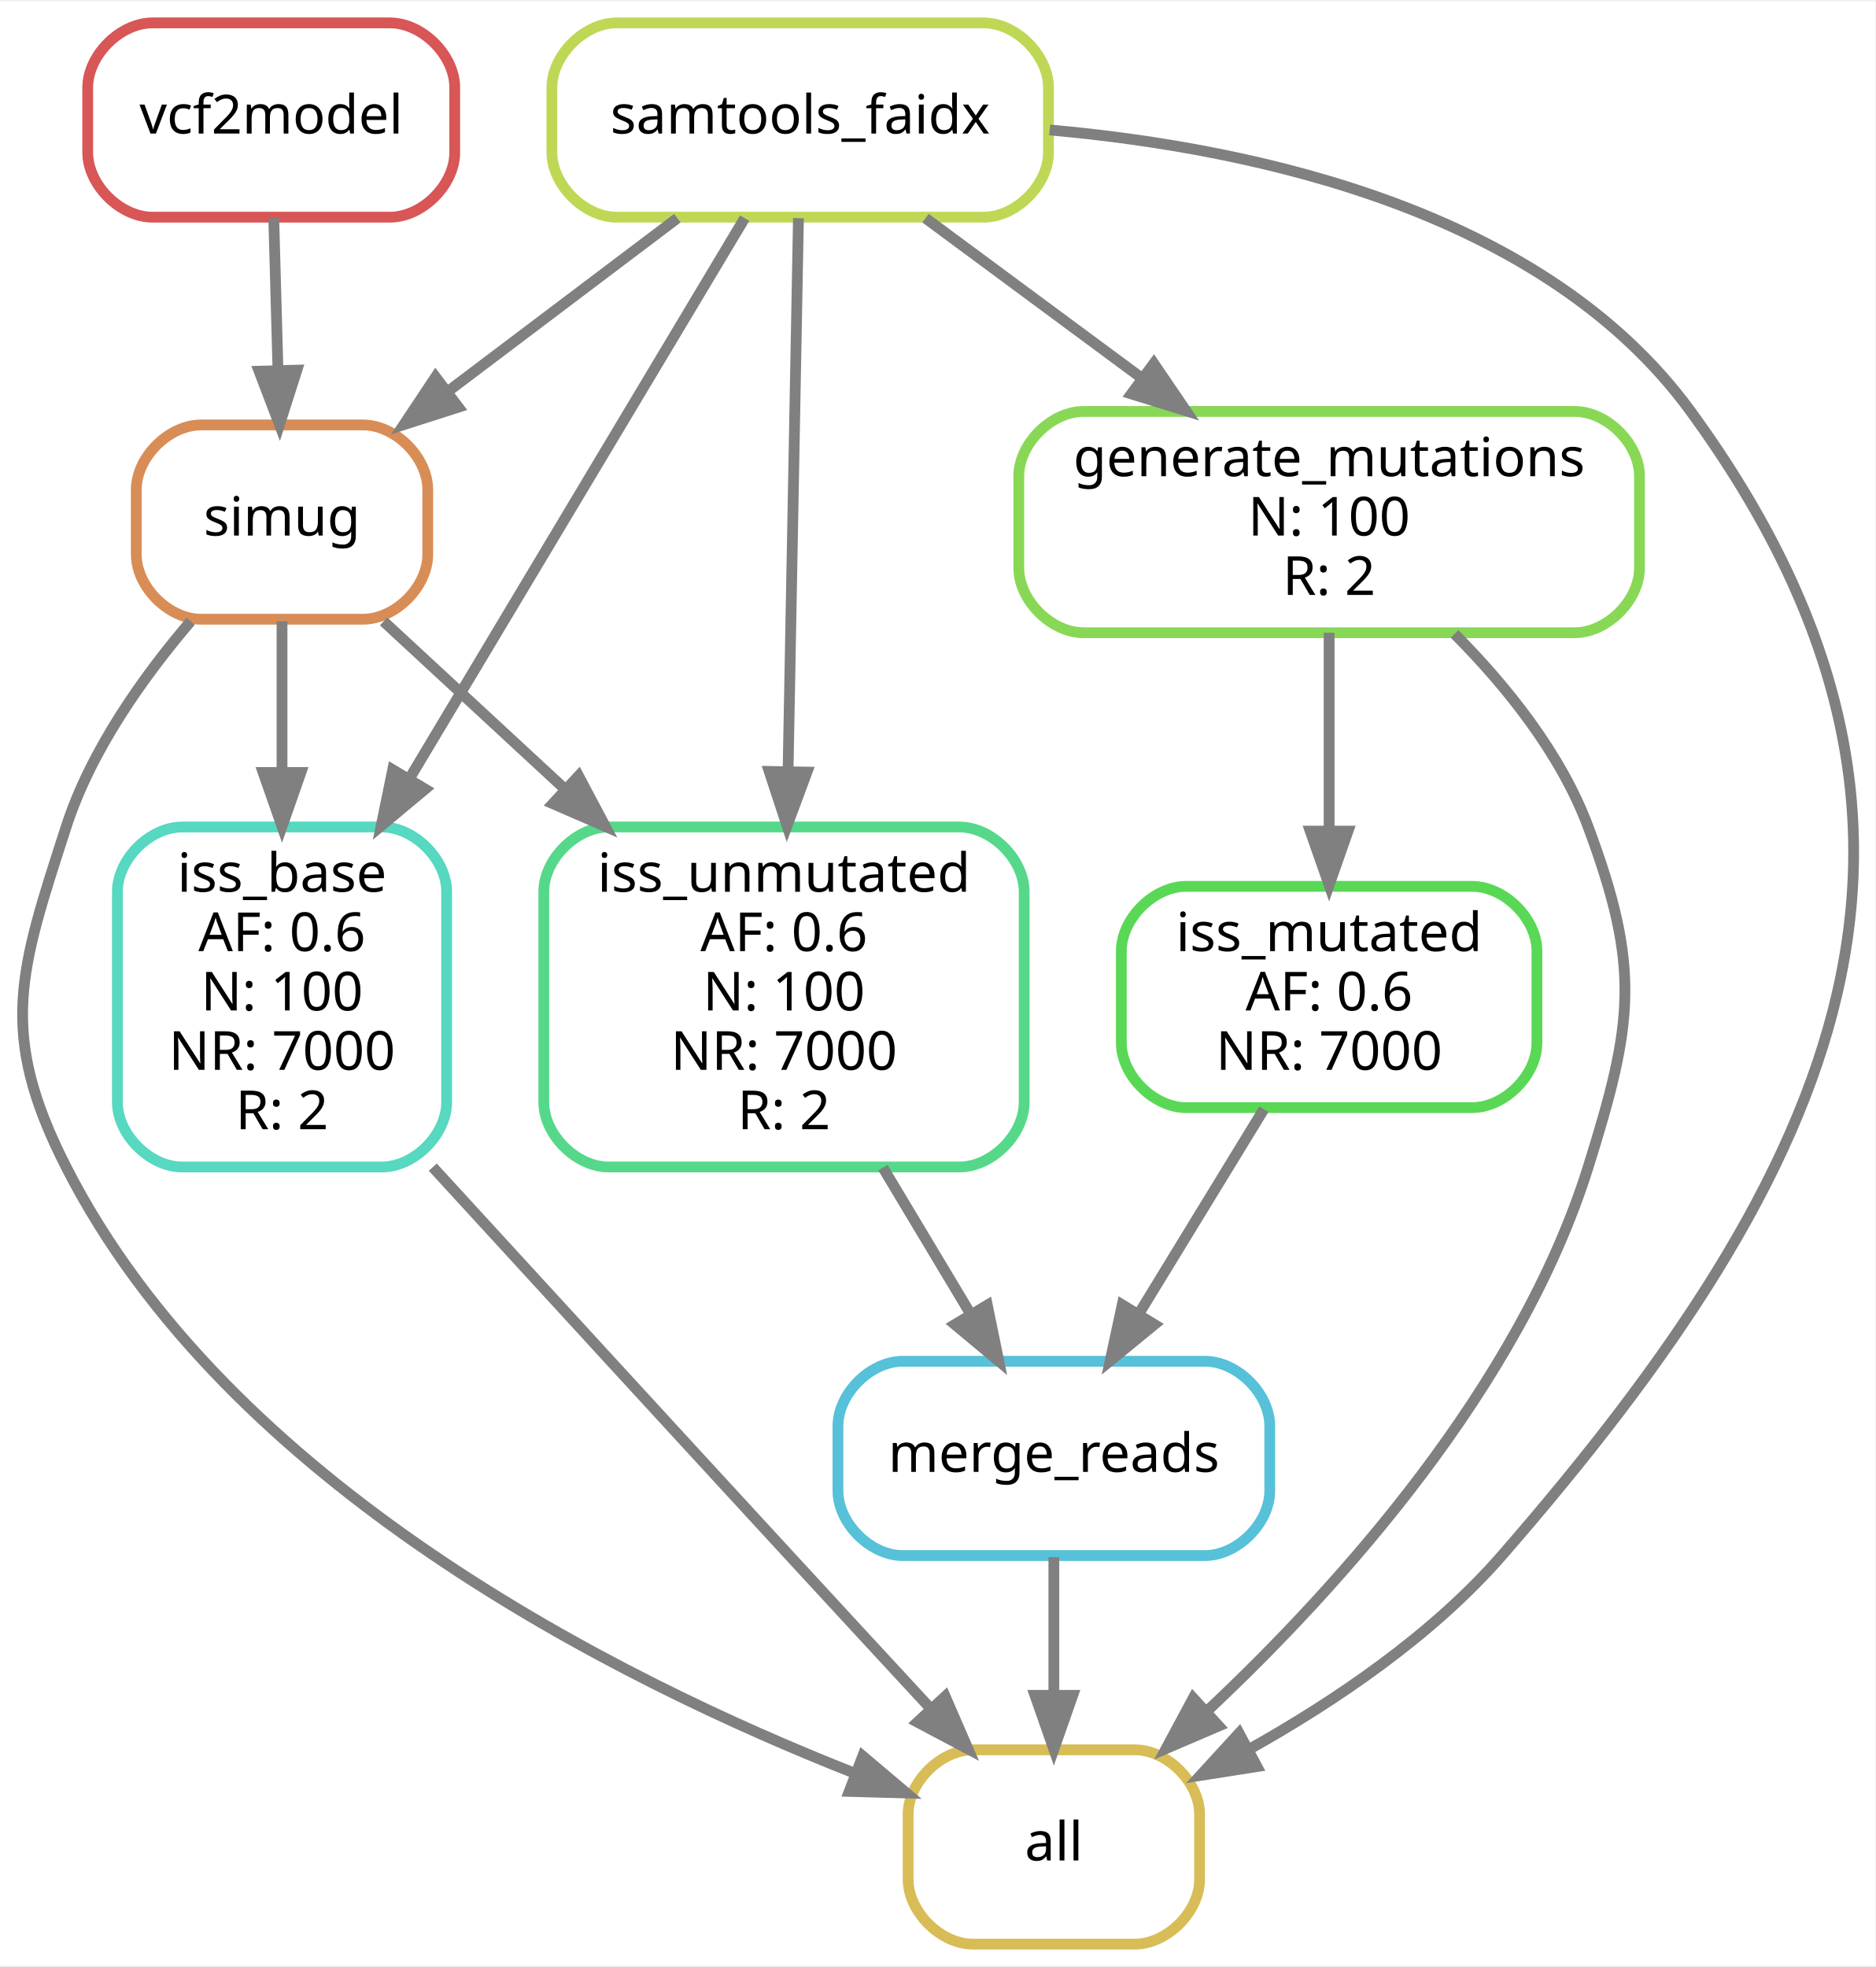
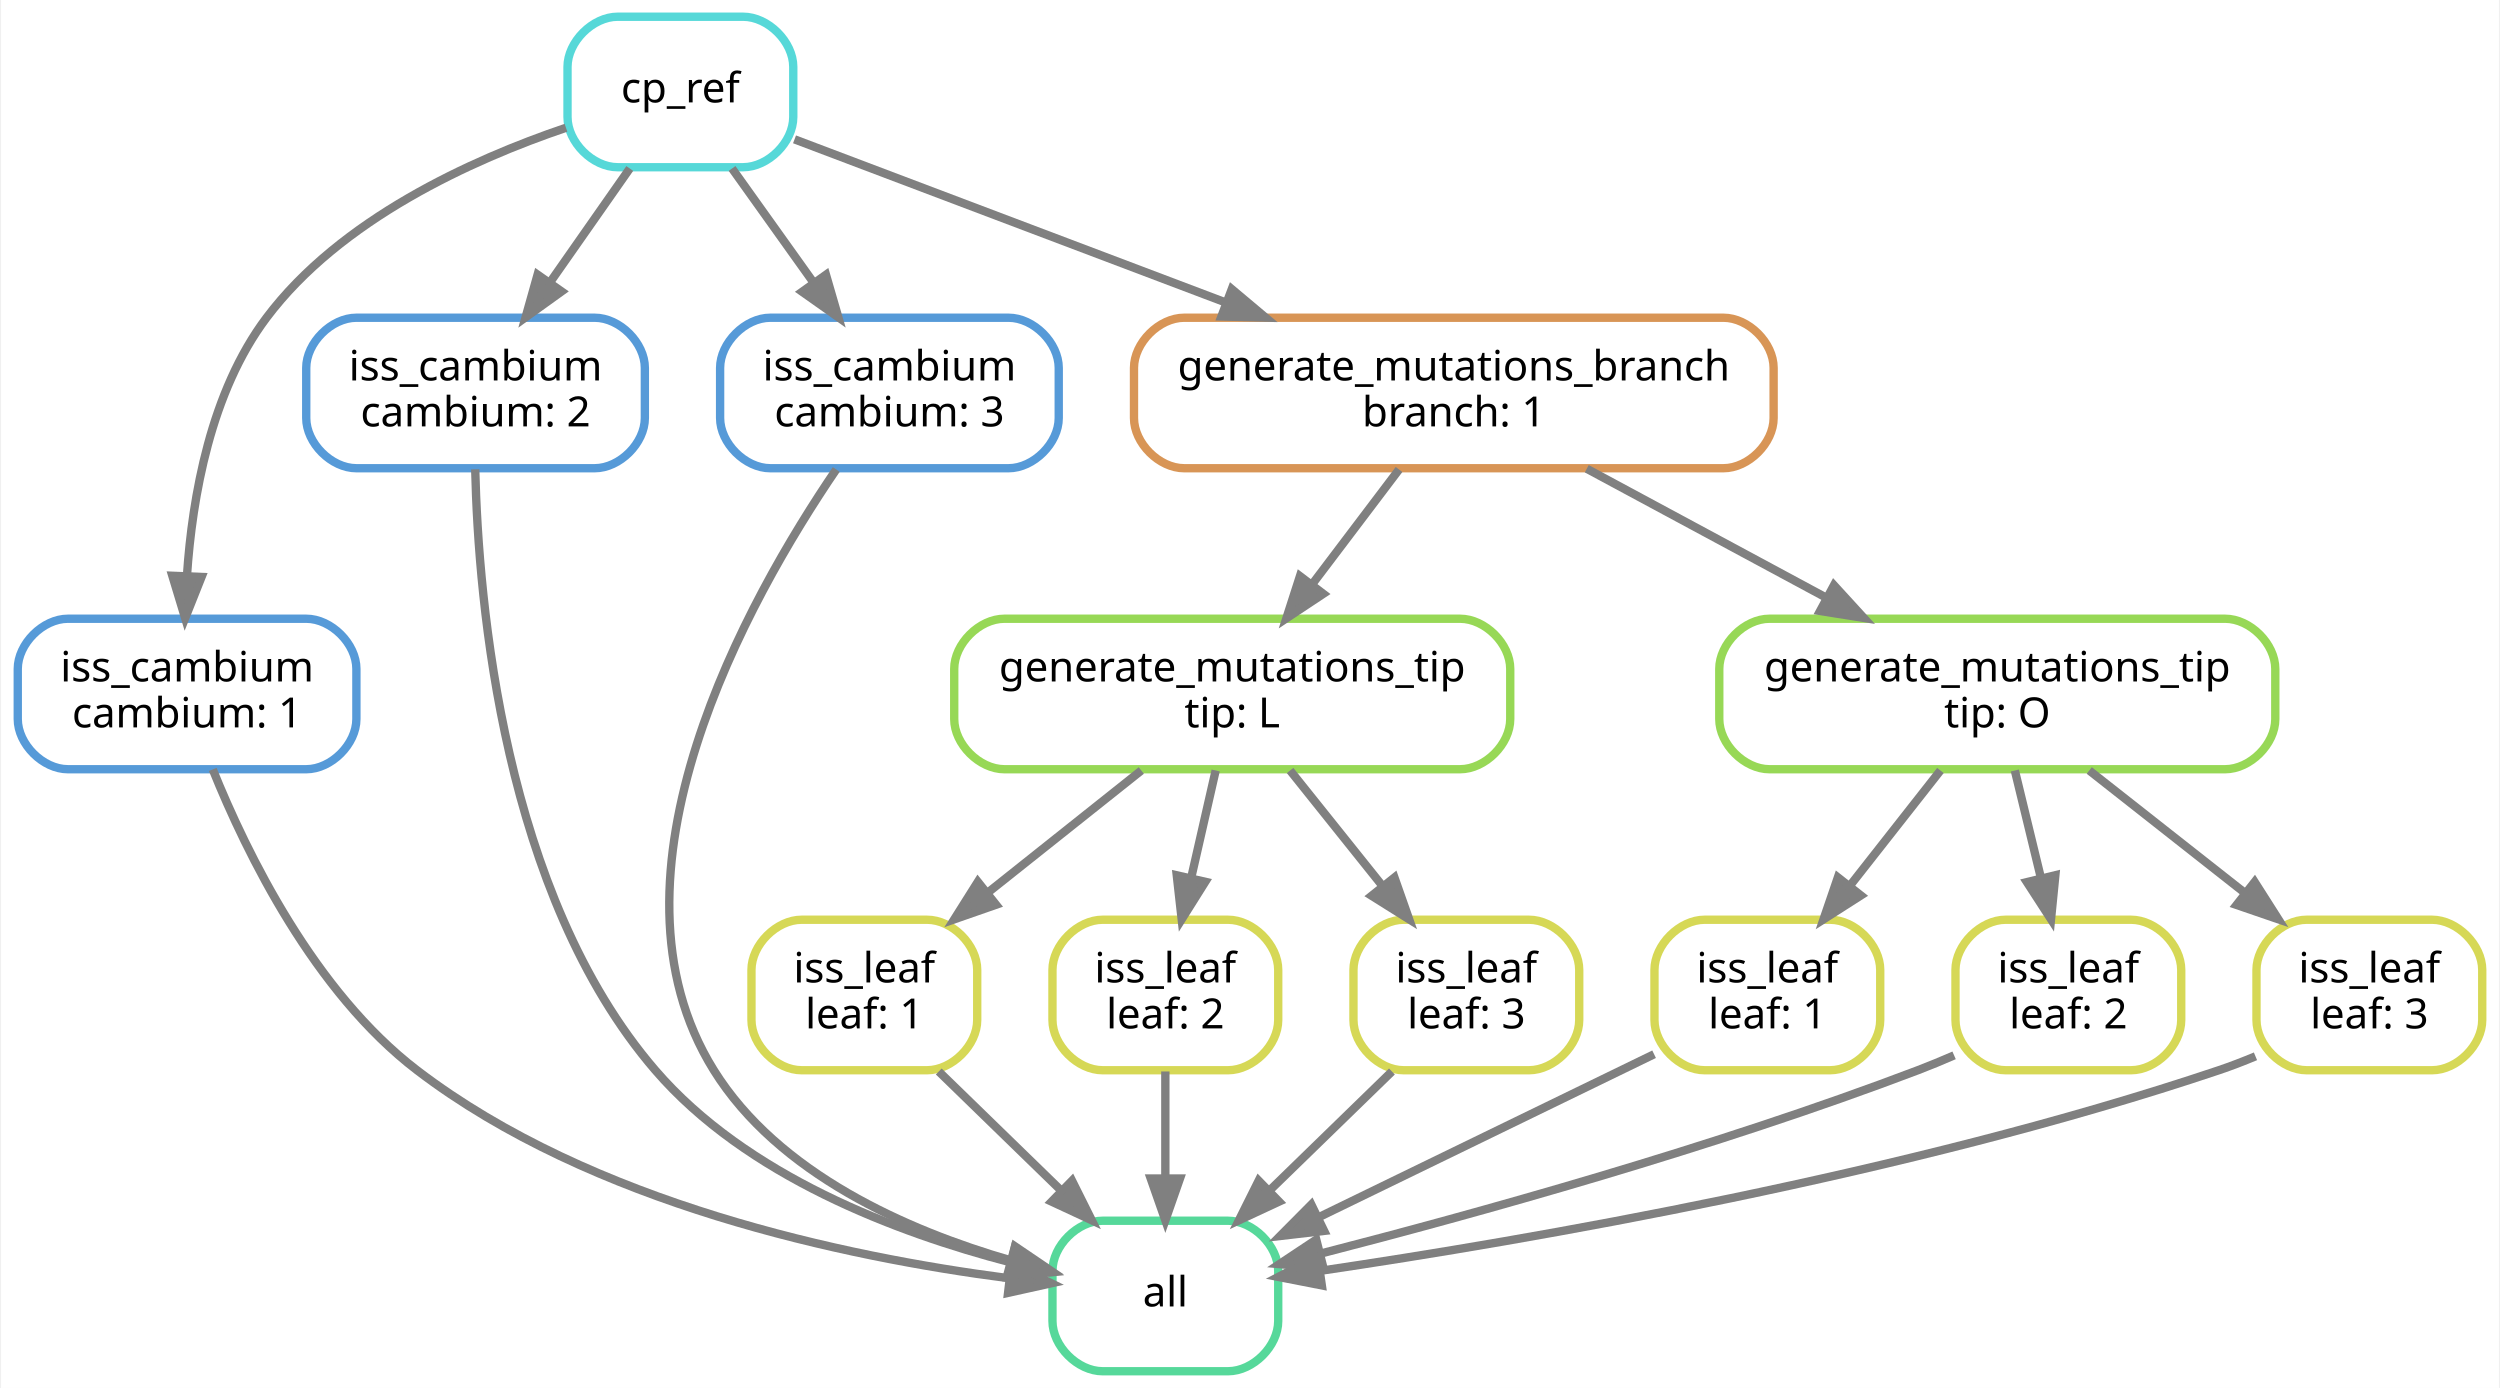
- <svg xmlns="http://www.w3.org/2000/svg" width="347pt" height="364pt" viewBox="0.00 0.00 347.46 364.00">
-   <g id="graph0" class="graph" transform="scale(1 1) rotate(0) translate(4 360)">
-     <polygon fill="white" stroke="transparent" points="-4,4 -4,-360 343.46,-360 343.46,4 -4,4" />
+ <svg xmlns="http://www.w3.org/2000/svg" width="598pt" height="332pt" viewBox="0.00 0.00 597.50 332.00">
+   <g id="graph0" class="graph" transform="scale(1 1) rotate(0) translate(4 328)">
+     <polygon fill="white" stroke="transparent" points="-4,4 -4,-328 593.5,-328 593.5,4 -4,4" />
    <g id="node1" class="node">
-       <path fill="none" stroke="#d8bc56" stroke-width="2" d="M206.25,-36C206.25,-36 176.25,-36 176.25,-36 170.25,-36 164.25,-30 164.25,-24 164.25,-24 164.25,-12 164.25,-12 164.25,-6 170.25,0 176.25,0 176.25,0 206.25,0 206.25,0 212.25,0 218.25,-6 218.25,-12 218.25,-12 218.25,-24 218.25,-24 218.25,-30 212.25,-36 206.25,-36" />
-       <text text-anchor="middle" x="191.25" y="-15.5" font-family="sans" font-size="10.00">all</text>
+       <path fill="none" stroke="#56d89a" stroke-width="2" d="M289.5,-36C289.5,-36 259.5,-36 259.5,-36 253.5,-36 247.5,-30 247.5,-24 247.5,-24 247.5,-12 247.5,-12 247.5,-6 253.5,0 259.5,0 259.5,0 289.5,0 289.5,0 295.5,0 301.5,-6 301.5,-12 301.5,-12 301.5,-24 301.5,-24 301.5,-30 295.5,-36 289.5,-36" />
+       <text text-anchor="middle" x="274.5" y="-15.5" font-family="sans" font-size="10.00">all</text>
    </g>
    <g id="node2" class="node">
-       <path fill="none" stroke="#bed856" stroke-width="2" d="M178.25,-356C178.25,-356 110.25,-356 110.25,-356 104.25,-356 98.25,-350 98.25,-344 98.25,-344 98.25,-332 98.25,-332 98.25,-326 104.25,-320 110.25,-320 110.25,-320 178.25,-320 178.25,-320 184.25,-320 190.25,-326 190.25,-332 190.25,-332 190.25,-344 190.25,-344 190.25,-350 184.25,-356 178.25,-356" />
-       <text text-anchor="middle" x="144.25" y="-335.5" font-family="sans" font-size="10.00">samtools_faidx</text>
+       <path fill="none" stroke="#569ad8" stroke-width="2" d="M69,-180C69,-180 12,-180 12,-180 6,-180 0,-174 0,-168 0,-168 0,-156 0,-156 0,-150 6,-144 12,-144 12,-144 69,-144 69,-144 75,-144 81,-150 81,-156 81,-156 81,-168 81,-168 81,-174 75,-180 69,-180" />
+       <text text-anchor="middle" x="40.5" y="-165" font-family="sans" font-size="10.00">iss_cambium</text>
+       <text text-anchor="middle" x="40.5" y="-154" font-family="sans" font-size="10.00">cambium: 1</text>
    </g>
    <g id="edge1" class="edge">
-       <path fill="none" stroke="grey" stroke-width="2" d="M190.48,-336.16C229.19,-332.71 282.3,-320.95 309.25,-284 365.51,-206.84 336.94,-144.04 274.25,-72 261.39,-57.23 243.43,-45.07 227.5,-36.14" />
-       <polygon fill="grey" stroke="grey" stroke-width="2" points="228.88,-32.9 218.41,-31.26 225.56,-39.07 228.88,-32.9" />
+       <path fill="none" stroke="grey" stroke-width="2" d="M46.64,-143.96C54.76,-123.84 70.97,-90.75 95.5,-72 137.28,-40.07 198,-27.32 236.87,-22.27" />
+       <polygon fill="grey" stroke="grey" stroke-width="2" points="237.71,-25.7 247.22,-21.04 236.88,-18.75 237.71,-25.7" />
    </g>
    <g id="node3" class="node">
-       <path fill="none" stroke="#d88d56" stroke-width="2" d="M63.25,-281.5C63.25,-281.5 33.25,-281.5 33.25,-281.5 27.25,-281.5 21.25,-275.5 21.25,-269.5 21.25,-269.5 21.25,-257.5 21.25,-257.5 21.25,-251.5 27.25,-245.5 33.25,-245.5 33.25,-245.5 63.25,-245.5 63.25,-245.5 69.25,-245.5 75.25,-251.5 75.25,-257.5 75.25,-257.5 75.25,-269.5 75.25,-269.5 75.25,-275.5 69.25,-281.5 63.25,-281.5" />
-       <text text-anchor="middle" x="48.25" y="-261" font-family="sans" font-size="10.00">simug</text>
+       <path fill="none" stroke="#569ad8" stroke-width="2" d="M138,-252C138,-252 81,-252 81,-252 75,-252 69,-246 69,-240 69,-240 69,-228 69,-228 69,-222 75,-216 81,-216 81,-216 138,-216 138,-216 144,-216 150,-222 150,-228 150,-228 150,-240 150,-240 150,-246 144,-252 138,-252" />
+       <text text-anchor="middle" x="109.5" y="-237" font-family="sans" font-size="10.00">iss_cambium</text>
+       <text text-anchor="middle" x="109.5" y="-226" font-family="sans" font-size="10.00">cambium: 2</text>
+     </g>
+     <g id="edge2" class="edge">
+       <path fill="none" stroke="grey" stroke-width="2" d="M109.42,-215.74C110.19,-183.61 116.25,-114.09 152.5,-72 174.21,-46.79 210.14,-33.17 237.39,-26.07" />
+       <polygon fill="grey" stroke="grey" stroke-width="2" points="238.47,-29.42 247.36,-23.67 236.82,-22.61 238.47,-29.42" />
+     </g>
+     <g id="node4" class="node">
+       <path fill="none" stroke="#569ad8" stroke-width="2" d="M237,-252C237,-252 180,-252 180,-252 174,-252 168,-246 168,-240 168,-240 168,-228 168,-228 168,-222 174,-216 180,-216 180,-216 237,-216 237,-216 243,-216 249,-222 249,-228 249,-228 249,-240 249,-240 249,-246 243,-252 237,-252" />
+       <text text-anchor="middle" x="208.5" y="-237" font-family="sans" font-size="10.00">iss_cambium</text>
+       <text text-anchor="middle" x="208.5" y="-226" font-family="sans" font-size="10.00">cambium: 3</text>
+     </g>
+     <g id="edge3" class="edge">
+       <path fill="none" stroke="grey" stroke-width="2" d="M195.78,-215.7C174.67,-184.7 137.47,-118.58 166.5,-72 181.94,-47.23 212.7,-33.71 237.46,-26.54" />
+       <polygon fill="grey" stroke="grey" stroke-width="2" points="238.53,-29.87 247.3,-23.92 236.73,-23.11 238.53,-29.87" />
+     </g>
+     <g id="node5" class="node">
+       <path fill="none" stroke="#d6d856" stroke-width="2" d="M217.5,-108C217.5,-108 187.5,-108 187.5,-108 181.5,-108 175.5,-102 175.5,-96 175.5,-96 175.5,-84 175.5,-84 175.5,-78 181.5,-72 187.5,-72 187.5,-72 217.5,-72 217.5,-72 223.5,-72 229.5,-78 229.5,-84 229.5,-84 229.5,-96 229.5,-96 229.5,-102 223.5,-108 217.5,-108" />
+       <text text-anchor="middle" x="202.5" y="-93" font-family="sans" font-size="10.00">iss_leaf</text>
+       <text text-anchor="middle" x="202.5" y="-82" font-family="sans" font-size="10.00">leaf: 1</text>
+     </g>
+     <g id="edge4" class="edge">
+       <path fill="none" stroke="grey" stroke-width="2" d="M220.3,-71.7C229.1,-63.14 239.88,-52.66 249.5,-43.3" />
+       <polygon fill="grey" stroke="grey" stroke-width="2" points="252.18,-45.58 256.91,-36.1 247.3,-40.57 252.18,-45.58" />
+     </g>
+     <g id="node6" class="node">
+       <path fill="none" stroke="#d6d856" stroke-width="2" d="M289.5,-108C289.5,-108 259.5,-108 259.5,-108 253.5,-108 247.5,-102 247.5,-96 247.5,-96 247.5,-84 247.5,-84 247.5,-78 253.5,-72 259.5,-72 259.5,-72 289.5,-72 289.5,-72 295.5,-72 301.5,-78 301.5,-84 301.5,-84 301.5,-96 301.5,-96 301.5,-102 295.5,-108 289.5,-108" />
+       <text text-anchor="middle" x="274.5" y="-93" font-family="sans" font-size="10.00">iss_leaf</text>
+       <text text-anchor="middle" x="274.5" y="-82" font-family="sans" font-size="10.00">leaf: 2</text>
+     </g>
+     <g id="edge5" class="edge">
+       <path fill="none" stroke="grey" stroke-width="2" d="M274.5,-71.7C274.5,-63.98 274.5,-54.71 274.5,-46.11" />
+       <polygon fill="grey" stroke="grey" stroke-width="2" points="278,-46.1 274.5,-36.1 271,-46.1 278,-46.1" />
+     </g>
+     <g id="node7" class="node">
+       <path fill="none" stroke="#d6d856" stroke-width="2" d="M361.5,-108C361.5,-108 331.5,-108 331.5,-108 325.5,-108 319.5,-102 319.5,-96 319.5,-96 319.5,-84 319.5,-84 319.5,-78 325.5,-72 331.5,-72 331.5,-72 361.5,-72 361.5,-72 367.5,-72 373.5,-78 373.5,-84 373.5,-84 373.5,-96 373.5,-96 373.5,-102 367.5,-108 361.5,-108" />
+       <text text-anchor="middle" x="346.5" y="-93" font-family="sans" font-size="10.00">iss_leaf</text>
+       <text text-anchor="middle" x="346.5" y="-82" font-family="sans" font-size="10.00">leaf: 3</text>
    </g>
    <g id="edge6" class="edge">
-       <path fill="none" stroke="grey" stroke-width="2" d="M121.5,-319.82C108.82,-310.25 92.87,-298.2 79.09,-287.79" />
-       <polygon fill="grey" stroke="grey" stroke-width="2" points="80.92,-284.79 70.83,-281.56 76.7,-290.38 80.92,-284.79" />
+       <path fill="none" stroke="grey" stroke-width="2" d="M328.7,-71.7C319.9,-63.14 309.12,-52.66 299.5,-43.3" />
+       <polygon fill="grey" stroke="grey" stroke-width="2" points="301.7,-40.57 292.09,-36.1 296.82,-45.58 301.7,-40.57" />
    </g>
-     <g id="node4" class="node">
-       <path fill="none" stroke="#88d856" stroke-width="2" d="M287.75,-284C287.75,-284 196.75,-284 196.75,-284 190.75,-284 184.75,-278 184.75,-272 184.75,-272 184.75,-255 184.75,-255 184.75,-249 190.75,-243 196.75,-243 196.75,-243 287.75,-243 287.75,-243 293.75,-243 299.75,-249 299.75,-255 299.75,-255 299.75,-272 299.75,-272 299.75,-278 293.75,-284 287.75,-284" />
-       <text text-anchor="middle" x="242.25" y="-272" font-family="sans" font-size="10.00">generate_mutations</text>
-       <text text-anchor="middle" x="242.25" y="-261" font-family="sans" font-size="10.00">N: 100</text>
-       <text text-anchor="middle" x="242.25" y="-250" font-family="sans" font-size="10.00">R: 2</text>
+     <g id="node8" class="node">
+       <path fill="none" stroke="#d6d856" stroke-width="2" d="M433.5,-108C433.5,-108 403.5,-108 403.5,-108 397.5,-108 391.5,-102 391.5,-96 391.5,-96 391.5,-84 391.5,-84 391.5,-78 397.5,-72 403.5,-72 403.5,-72 433.5,-72 433.5,-72 439.5,-72 445.5,-78 445.5,-84 445.5,-84 445.5,-96 445.5,-96 445.5,-102 439.5,-108 433.5,-108" />
+       <text text-anchor="middle" x="418.5" y="-93" font-family="sans" font-size="10.00">iss_leaf</text>
+       <text text-anchor="middle" x="418.5" y="-82" font-family="sans" font-size="10.00">leaf: 1</text>
+     </g>
+     <g id="edge7" class="edge">
+       <path fill="none" stroke="grey" stroke-width="2" d="M391.41,-75.83C368.73,-64.81 336.14,-48.97 311.13,-36.81" />
+       <polygon fill="grey" stroke="grey" stroke-width="2" points="312.48,-33.57 301.95,-32.35 309.42,-39.87 312.48,-33.57" />
+     </g>
+     <g id="node9" class="node">
+       <path fill="none" stroke="#d6d856" stroke-width="2" d="M505.5,-108C505.5,-108 475.5,-108 475.5,-108 469.5,-108 463.5,-102 463.5,-96 463.5,-96 463.5,-84 463.5,-84 463.5,-78 469.5,-72 475.5,-72 475.5,-72 505.5,-72 505.5,-72 511.5,-72 517.5,-78 517.5,-84 517.5,-84 517.5,-96 517.5,-96 517.5,-102 511.5,-108 505.5,-108" />
+       <text text-anchor="middle" x="490.5" y="-93" font-family="sans" font-size="10.00">iss_leaf</text>
+       <text text-anchor="middle" x="490.5" y="-82" font-family="sans" font-size="10.00">leaf: 2</text>
    </g>
    <g id="edge8" class="edge">
-       <path fill="none" stroke="grey" stroke-width="2" d="M167.47,-319.82C179.47,-310.94 194.35,-299.93 207.67,-290.08" />
-       <polygon fill="grey" stroke="grey" stroke-width="2" points="209.77,-292.88 215.73,-284.12 205.61,-287.25 209.77,-292.88" />
+       <path fill="none" stroke="grey" stroke-width="2" d="M463.17,-75.56C460.27,-74.29 457.34,-73.08 454.5,-72 406.08,-53.57 348.35,-37.58 311.56,-28.12" />
+       <polygon fill="grey" stroke="grey" stroke-width="2" points="312.32,-24.7 301.77,-25.62 310.6,-31.48 312.32,-24.7" />
    </g>
-     <g id="node6" class="node">
-       <path fill="none" stroke="#56d8c1" stroke-width="2" d="M66.75,-207C66.75,-207 29.75,-207 29.75,-207 23.75,-207 17.75,-201 17.75,-195 17.75,-195 17.75,-156 17.75,-156 17.75,-150 23.75,-144 29.75,-144 29.75,-144 66.75,-144 66.75,-144 72.75,-144 78.75,-150 78.75,-156 78.75,-156 78.75,-195 78.75,-195 78.75,-201 72.75,-207 66.75,-207" />
-       <text text-anchor="middle" x="48.25" y="-195" font-family="sans" font-size="10.00">iss_base</text>
-       <text text-anchor="middle" x="48.25" y="-184" font-family="sans" font-size="10.00">AF: 0.6</text>
-       <text text-anchor="middle" x="48.25" y="-173" font-family="sans" font-size="10.00">N: 100</text>
-       <text text-anchor="middle" x="48.25" y="-162" font-family="sans" font-size="10.00">NR: 7000</text>
-       <text text-anchor="middle" x="48.25" y="-151" font-family="sans" font-size="10.00">R: 2</text>
+     <g id="node10" class="node">
+       <path fill="none" stroke="#d6d856" stroke-width="2" d="M577.5,-108C577.5,-108 547.5,-108 547.5,-108 541.5,-108 535.5,-102 535.5,-96 535.5,-96 535.5,-84 535.5,-84 535.5,-78 541.5,-72 547.5,-72 547.5,-72 577.5,-72 577.5,-72 583.5,-72 589.5,-78 589.5,-84 589.5,-84 589.5,-96 589.5,-96 589.5,-102 583.5,-108 577.5,-108" />
+       <text text-anchor="middle" x="562.5" y="-93" font-family="sans" font-size="10.00">iss_leaf</text>
+       <text text-anchor="middle" x="562.5" y="-82" font-family="sans" font-size="10.00">leaf: 3</text>
+     </g>
+     <g id="edge9" class="edge">
+       <path fill="none" stroke="grey" stroke-width="2" d="M535.26,-75.33C532.34,-74.11 529.38,-72.97 526.5,-72 452.12,-47 361.28,-31.37 311.51,-24.01" />
+       <polygon fill="grey" stroke="grey" stroke-width="2" points="311.93,-20.53 301.53,-22.56 310.93,-27.46 311.93,-20.53" />
+     </g>
+     <g id="node11" class="node">
+       <path fill="none" stroke="#56d8d8" stroke-width="2" d="M173.5,-324C173.5,-324 143.5,-324 143.5,-324 137.5,-324 131.5,-318 131.5,-312 131.5,-312 131.5,-300 131.5,-300 131.5,-294 137.5,-288 143.5,-288 143.5,-288 173.5,-288 173.5,-288 179.5,-288 185.5,-294 185.5,-300 185.5,-300 185.5,-312 185.5,-312 185.5,-318 179.5,-324 173.5,-324" />
+       <text text-anchor="middle" x="158.5" y="-303.5" font-family="sans" font-size="10.00">cp_ref</text>
+     </g>
+     <g id="edge10" class="edge">
+       <path fill="none" stroke="grey" stroke-width="2" d="M131.13,-297.44C108.46,-289.74 77.19,-275.53 59.5,-252 46.18,-234.29 41.75,-209.27 40.47,-190.27" />
+       <polygon fill="grey" stroke="grey" stroke-width="2" points="43.96,-189.99 40.04,-180.15 36.97,-190.28 43.96,-189.99" />
    </g>
    <g id="edge11" class="edge">
-       <path fill="none" stroke="grey" stroke-width="2" d="M133.97,-319.82C119.23,-295.18 91.67,-249.09 71.77,-215.82" />
-       <polygon fill="grey" stroke="grey" stroke-width="2" points="74.77,-214.02 66.63,-207.23 68.76,-217.61 74.77,-214.02" />
+       <path fill="none" stroke="grey" stroke-width="2" d="M146.39,-287.7C140.63,-279.47 133.64,-269.48 127.29,-260.42" />
+       <polygon fill="grey" stroke="grey" stroke-width="2" points="130.08,-258.29 121.47,-252.1 124.34,-262.3 130.08,-258.29" />
    </g>
-     <g id="node8" class="node">
-       <path fill="none" stroke="#56d88a" stroke-width="2" d="M173.75,-207C173.75,-207 108.75,-207 108.75,-207 102.75,-207 96.75,-201 96.75,-195 96.75,-195 96.75,-156 96.75,-156 96.75,-150 102.75,-144 108.75,-144 108.75,-144 173.75,-144 173.75,-144 179.75,-144 185.75,-150 185.75,-156 185.75,-156 185.75,-195 185.75,-195 185.75,-201 179.75,-207 173.75,-207" />
-       <text text-anchor="middle" x="141.25" y="-195" font-family="sans" font-size="10.00">iss_unmutated</text>
-       <text text-anchor="middle" x="141.25" y="-184" font-family="sans" font-size="10.00">AF: 0.6</text>
-       <text text-anchor="middle" x="141.25" y="-173" font-family="sans" font-size="10.00">N: 100</text>
-       <text text-anchor="middle" x="141.25" y="-162" font-family="sans" font-size="10.00">NR: 7000</text>
-       <text text-anchor="middle" x="141.25" y="-151" font-family="sans" font-size="10.00">R: 2</text>
+     <g id="edge12" class="edge">
+       <path fill="none" stroke="grey" stroke-width="2" d="M170.86,-287.7C176.73,-279.47 183.87,-269.48 190.34,-260.42" />
+       <polygon fill="grey" stroke="grey" stroke-width="2" points="193.32,-262.28 196.28,-252.1 187.62,-258.21 193.32,-262.28" />
+     </g>
+     <g id="node14" class="node">
+       <path fill="none" stroke="#d89556" stroke-width="2" d="M408,-252C408,-252 279,-252 279,-252 273,-252 267,-246 267,-240 267,-240 267,-228 267,-228 267,-222 273,-216 279,-216 279,-216 408,-216 408,-216 414,-216 420,-222 420,-228 420,-228 420,-240 420,-240 420,-246 414,-252 408,-252" />
+       <text text-anchor="middle" x="343.5" y="-237" font-family="sans" font-size="10.00">generate_mutations_branch</text>
+       <text text-anchor="middle" x="343.5" y="-226" font-family="sans" font-size="10.00">branch: 1</text>
+     </g>
+     <g id="edge21" class="edge">
+       <path fill="none" stroke="grey" stroke-width="2" d="M185.8,-294.67C212.78,-284.46 254.84,-268.55 288.73,-255.72" />
+       <polygon fill="grey" stroke="grey" stroke-width="2" points="290.39,-258.84 298.51,-252.02 287.91,-252.29 290.39,-258.84" />
+     </g>
+     <g id="node12" class="node">
+       <path fill="none" stroke="#97d856" stroke-width="2" d="M345,-180C345,-180 236,-180 236,-180 230,-180 224,-174 224,-168 224,-168 224,-156 224,-156 224,-150 230,-144 236,-144 236,-144 345,-144 345,-144 351,-144 357,-150 357,-156 357,-156 357,-168 357,-168 357,-174 351,-180 345,-180" />
+       <text text-anchor="middle" x="290.5" y="-165" font-family="sans" font-size="10.00">generate_mutations_tip</text>
+       <text text-anchor="middle" x="290.5" y="-154" font-family="sans" font-size="10.00">tip: L</text>
    </g>
    <g id="edge13" class="edge">
-       <path fill="none" stroke="grey" stroke-width="2" d="M143.93,-319.82C143.47,-295.6 142.63,-250.65 142.01,-217.53" />
-       <polygon fill="grey" stroke="grey" stroke-width="2" points="145.51,-217.17 141.82,-207.23 138.51,-217.3 145.51,-217.17" />
-     </g>
-     <g id="edge2" class="edge">
-       <path fill="none" stroke="grey" stroke-width="2" d="M31.33,-245.12C22.61,-234.91 12.84,-221.24 8.25,-207 -0.35,-180.35 -4.46,-168.95 8.25,-144 38.19,-85.19 110.17,-49.07 154.4,-31.64" />
-       <polygon fill="grey" stroke="grey" stroke-width="2" points="155.84,-34.84 163.93,-28 153.34,-28.3 155.84,-34.84" />
-     </g>
-     <g id="edge12" class="edge">
-       <path fill="none" stroke="grey" stroke-width="2" d="M48.25,-245.1C48.25,-237.01 48.25,-227.02 48.25,-217.2" />
-       <polygon fill="grey" stroke="grey" stroke-width="2" points="51.75,-217.1 48.25,-207.1 44.75,-217.1 51.75,-217.1" />
+       <path fill="none" stroke="grey" stroke-width="2" d="M268.75,-143.7C257.66,-134.88 244.03,-124.03 232.01,-114.47" />
+       <polygon fill="grey" stroke="grey" stroke-width="2" points="234.01,-111.59 224,-108.1 229.65,-117.07 234.01,-111.59" />
    </g>
    <g id="edge14" class="edge">
-       <path fill="none" stroke="grey" stroke-width="2" d="M67.07,-245.1C76.73,-236.16 88.91,-224.9 100.58,-214.1" />
-       <polygon fill="grey" stroke="grey" stroke-width="2" points="103.19,-216.46 108.15,-207.1 98.43,-211.32 103.19,-216.46" />
-     </g>
-     <g id="edge3" class="edge">
-       <path fill="none" stroke="grey" stroke-width="2" d="M265.49,-242.78C275.11,-233.1 285.18,-220.61 290.25,-207 300.02,-180.76 298.61,-170.72 290.25,-144 277.48,-103.24 244.14,-66.2 219.66,-43.21" />
-       <polygon fill="grey" stroke="grey" stroke-width="2" points="221.8,-40.42 212.06,-36.25 217.07,-45.58 221.8,-40.42" />
-     </g>
-     <g id="node9" class="node">
-       <path fill="none" stroke="#59d856" stroke-width="2" d="M268.75,-196C268.75,-196 215.75,-196 215.75,-196 209.75,-196 203.75,-190 203.75,-184 203.75,-184 203.75,-167 203.75,-167 203.75,-161 209.75,-155 215.75,-155 215.75,-155 268.75,-155 268.75,-155 274.75,-155 280.75,-161 280.75,-167 280.75,-167 280.75,-184 280.75,-184 280.75,-190 274.75,-196 268.75,-196" />
-       <text text-anchor="middle" x="242.25" y="-184" font-family="sans" font-size="10.00">iss_mutated</text>
-       <text text-anchor="middle" x="242.25" y="-173" font-family="sans" font-size="10.00">AF: 0.6</text>
-       <text text-anchor="middle" x="242.25" y="-162" font-family="sans" font-size="10.00">NR: 7000</text>
+       <path fill="none" stroke="grey" stroke-width="2" d="M286.54,-143.7C284.78,-135.98 282.66,-126.71 280.7,-118.11" />
+       <polygon fill="grey" stroke="grey" stroke-width="2" points="284.05,-117.07 278.41,-108.1 277.23,-118.63 284.05,-117.07" />
    </g>
    <g id="edge15" class="edge">
-       <path fill="none" stroke="grey" stroke-width="2" d="M242.25,-242.99C242.25,-232.18 242.25,-218.51 242.25,-206.38" />
-       <polygon fill="grey" stroke="grey" stroke-width="2" points="245.75,-206.24 242.25,-196.24 238.75,-206.24 245.75,-206.24" />
+       <path fill="none" stroke="grey" stroke-width="2" d="M304.34,-143.7C310.99,-135.39 319.08,-125.28 326.39,-116.14" />
+       <polygon fill="grey" stroke="grey" stroke-width="2" points="329.3,-118.1 332.82,-108.1 323.84,-113.73 329.3,-118.1" />
    </g>
-     <g id="node5" class="node">
-       <path fill="none" stroke="#56c1d8" stroke-width="2" d="M219.25,-108C219.25,-108 163.25,-108 163.25,-108 157.25,-108 151.25,-102 151.25,-96 151.25,-96 151.25,-84 151.25,-84 151.25,-78 157.25,-72 163.25,-72 163.25,-72 219.25,-72 219.25,-72 225.25,-72 231.25,-78 231.25,-84 231.25,-84 231.25,-96 231.25,-96 231.25,-102 225.25,-108 219.25,-108" />
-       <text text-anchor="middle" x="191.25" y="-87.5" font-family="sans" font-size="10.00">merge_reads</text>
+     <g id="node13" class="node">
+       <path fill="none" stroke="#97d856" stroke-width="2" d="M528,-180C528,-180 419,-180 419,-180 413,-180 407,-174 407,-168 407,-168 407,-156 407,-156 407,-150 413,-144 419,-144 419,-144 528,-144 528,-144 534,-144 540,-150 540,-156 540,-156 540,-168 540,-168 540,-174 534,-180 528,-180" />
+       <text text-anchor="middle" x="473.5" y="-165" font-family="sans" font-size="10.00">generate_mutations_tip</text>
+       <text text-anchor="middle" x="473.5" y="-154" font-family="sans" font-size="10.00">tip: O</text>
    </g>
-     <g id="edge4" class="edge">
-       <path fill="none" stroke="grey" stroke-width="2" d="M191.25,-71.7C191.25,-63.98 191.25,-54.71 191.25,-46.11" />
-       <polygon fill="grey" stroke="grey" stroke-width="2" points="194.75,-46.1 191.25,-36.1 187.75,-46.1 194.75,-46.1" />
+     <g id="edge16" class="edge">
+       <path fill="none" stroke="grey" stroke-width="2" d="M459.9,-143.7C453.38,-135.39 445.43,-125.28 438.25,-116.14" />
+       <polygon fill="grey" stroke="grey" stroke-width="2" points="440.87,-113.81 431.94,-108.1 435.37,-118.13 440.87,-113.81" />
    </g>
-     <g id="edge5" class="edge">
-       <path fill="none" stroke="grey" stroke-width="2" d="M76.18,-143.97C94.86,-123.58 120,-96.16 142.25,-72 150.78,-62.73 160.17,-52.57 168.43,-43.64" />
-       <polygon fill="grey" stroke="grey" stroke-width="2" points="171.12,-45.89 175.34,-36.17 165.98,-41.13 171.12,-45.89" />
+     <g id="edge17" class="edge">
+       <path fill="none" stroke="grey" stroke-width="2" d="M477.7,-143.7C479.6,-135.9 481.88,-126.51 483.98,-117.83" />
+       <polygon fill="grey" stroke="grey" stroke-width="2" points="487.39,-118.65 486.35,-108.1 480.58,-117 487.39,-118.65" />
    </g>
-     <g id="node7" class="node">
-       <path fill="none" stroke="#d85656" stroke-width="2" d="M68.25,-356C68.25,-356 24.25,-356 24.25,-356 18.25,-356 12.25,-350 12.25,-344 12.25,-344 12.25,-332 12.25,-332 12.25,-326 18.25,-320 24.25,-320 24.25,-320 68.25,-320 68.25,-320 74.25,-320 80.25,-326 80.25,-332 80.25,-332 80.25,-344 80.25,-344 80.25,-350 74.25,-356 68.25,-356" />
-       <text text-anchor="middle" x="46.25" y="-335.5" font-family="sans" font-size="10.00">vcf2model</text>
+     <g id="edge18" class="edge">
+       <path fill="none" stroke="grey" stroke-width="2" d="M495.5,-143.7C506.71,-134.88 520.5,-124.03 532.65,-114.47" />
+       <polygon fill="grey" stroke="grey" stroke-width="2" points="535.06,-117.04 540.75,-108.1 530.73,-111.54 535.06,-117.04" />
    </g>
-     <g id="edge7" class="edge">
-       <path fill="none" stroke="grey" stroke-width="2" d="M46.72,-319.82C46.95,-311.42 47.24,-301.12 47.5,-291.69" />
-       <polygon fill="grey" stroke="grey" stroke-width="2" points="51,-291.65 47.78,-281.56 44,-291.46 51,-291.65" />
+     <g id="edge19" class="edge">
+       <path fill="none" stroke="grey" stroke-width="2" d="M330.4,-215.7C324.11,-207.39 316.45,-197.28 309.54,-188.14" />
+       <polygon fill="grey" stroke="grey" stroke-width="2" points="312.28,-185.96 303.45,-180.1 306.7,-190.19 312.28,-185.96" />
    </g>
-     <g id="edge9" class="edge">
-       <path fill="none" stroke="grey" stroke-width="2" d="M159.58,-143.88C164.9,-134.99 170.66,-125.38 175.79,-116.82" />
-       <polygon fill="grey" stroke="grey" stroke-width="2" points="178.92,-118.4 181.05,-108.03 172.91,-114.81 178.92,-118.4" />
-     </g>
-     <g id="edge10" class="edge">
-       <path fill="none" stroke="grey" stroke-width="2" d="M230.16,-154.71C223.26,-143.41 214.53,-129.11 207.08,-116.93" />
-       <polygon fill="grey" stroke="grey" stroke-width="2" points="209.89,-114.81 201.69,-108.1 203.92,-118.46 209.89,-114.81" />
+     <g id="edge20" class="edge">
+       <path fill="none" stroke="grey" stroke-width="2" d="M375.3,-215.88C392.61,-206.55 414.22,-194.92 432.76,-184.94" />
+       <polygon fill="grey" stroke="grey" stroke-width="2" points="434.43,-188.01 441.58,-180.19 431.11,-181.85 434.43,-188.01" />
    </g>
  </g>
</svg>
